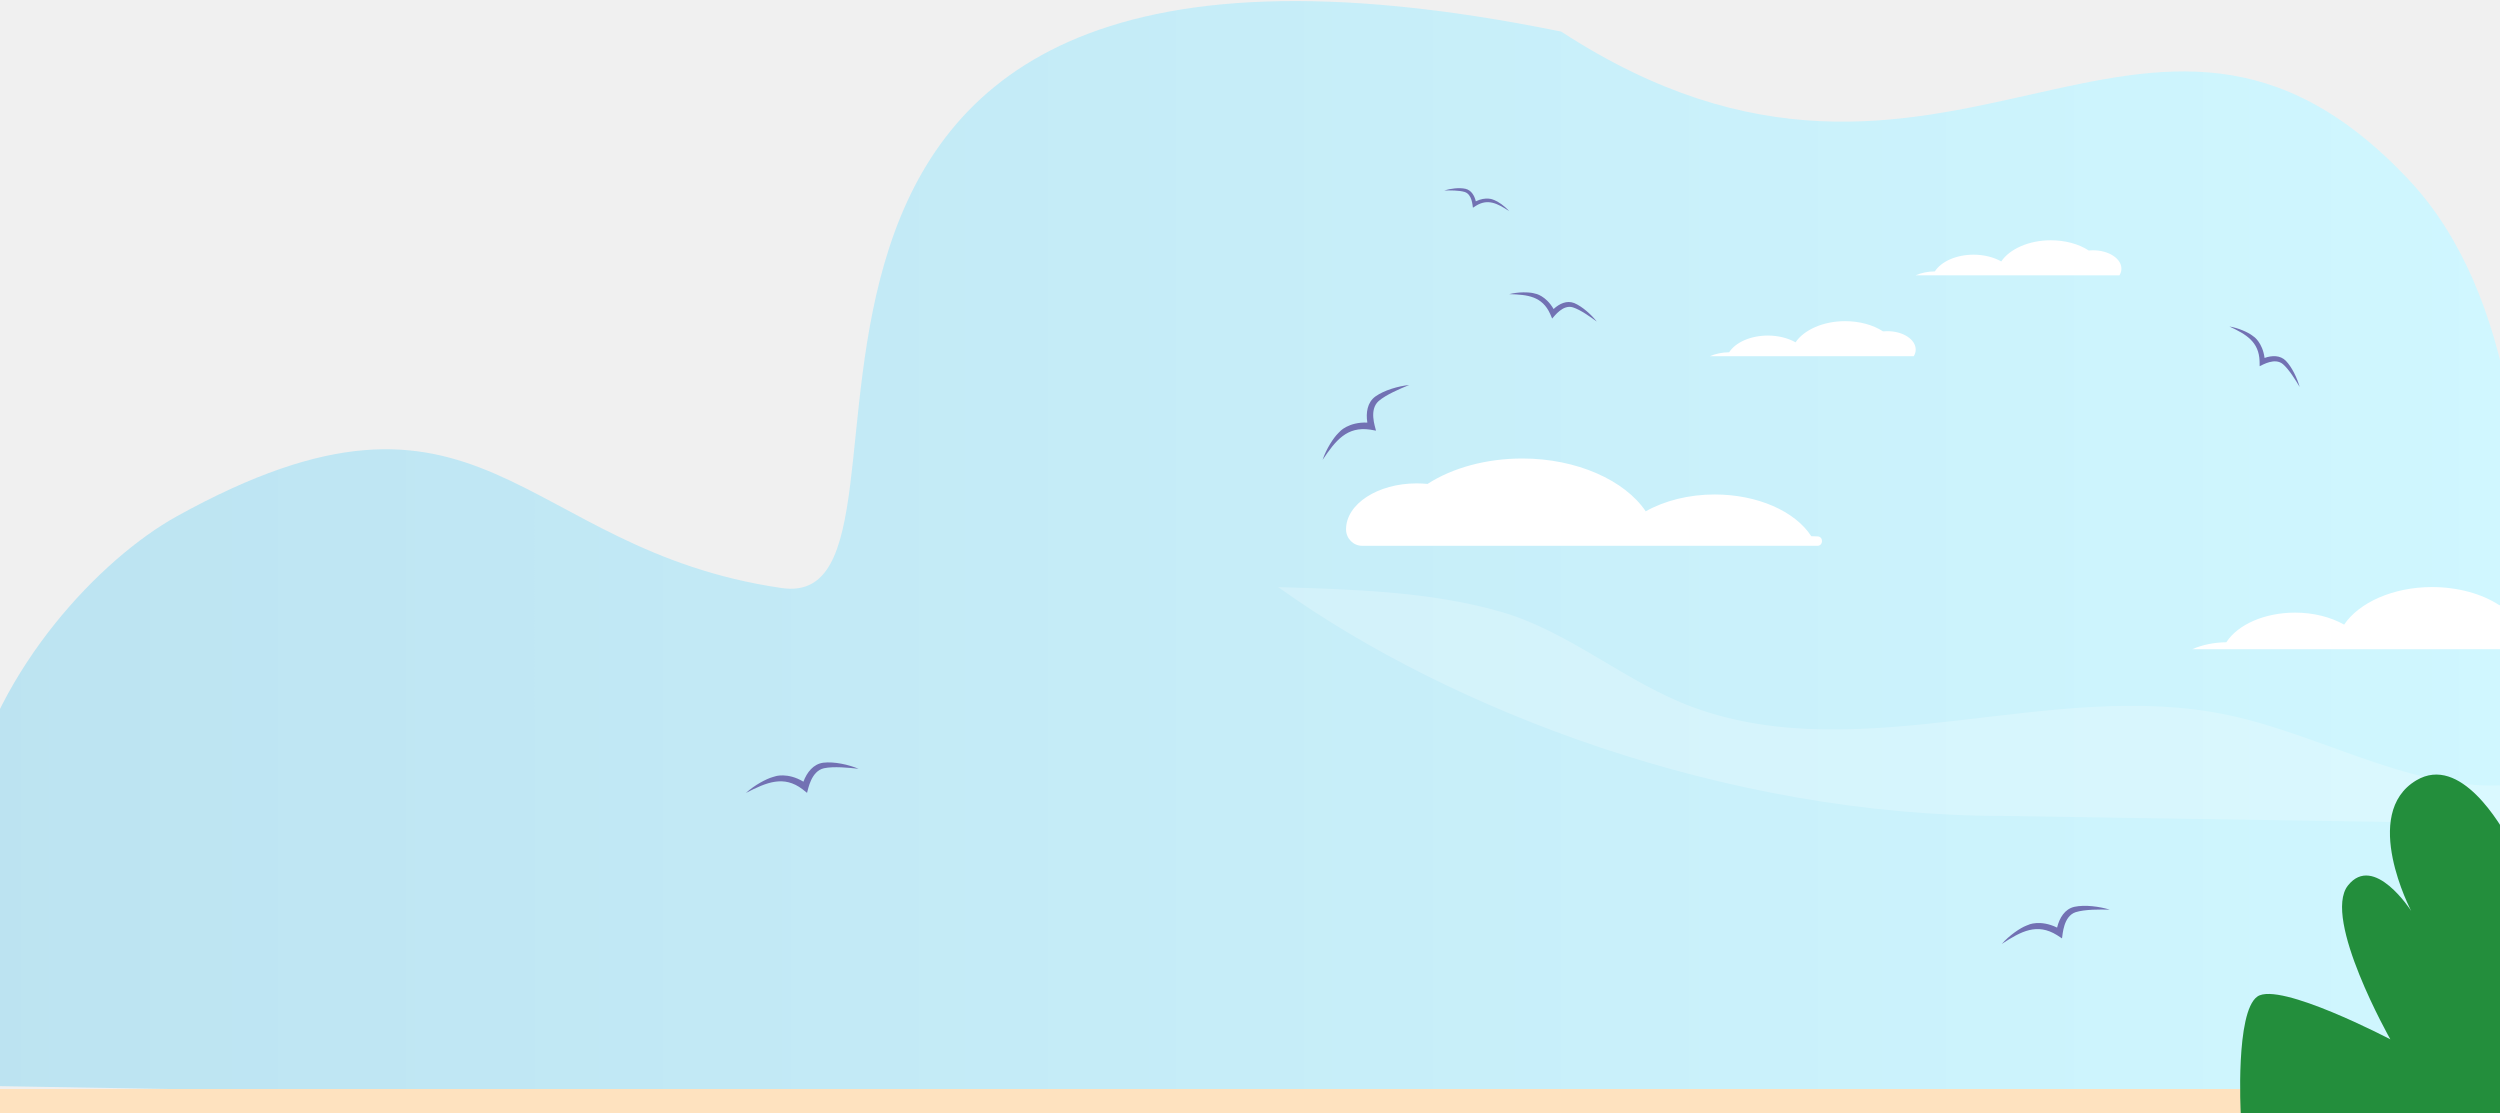
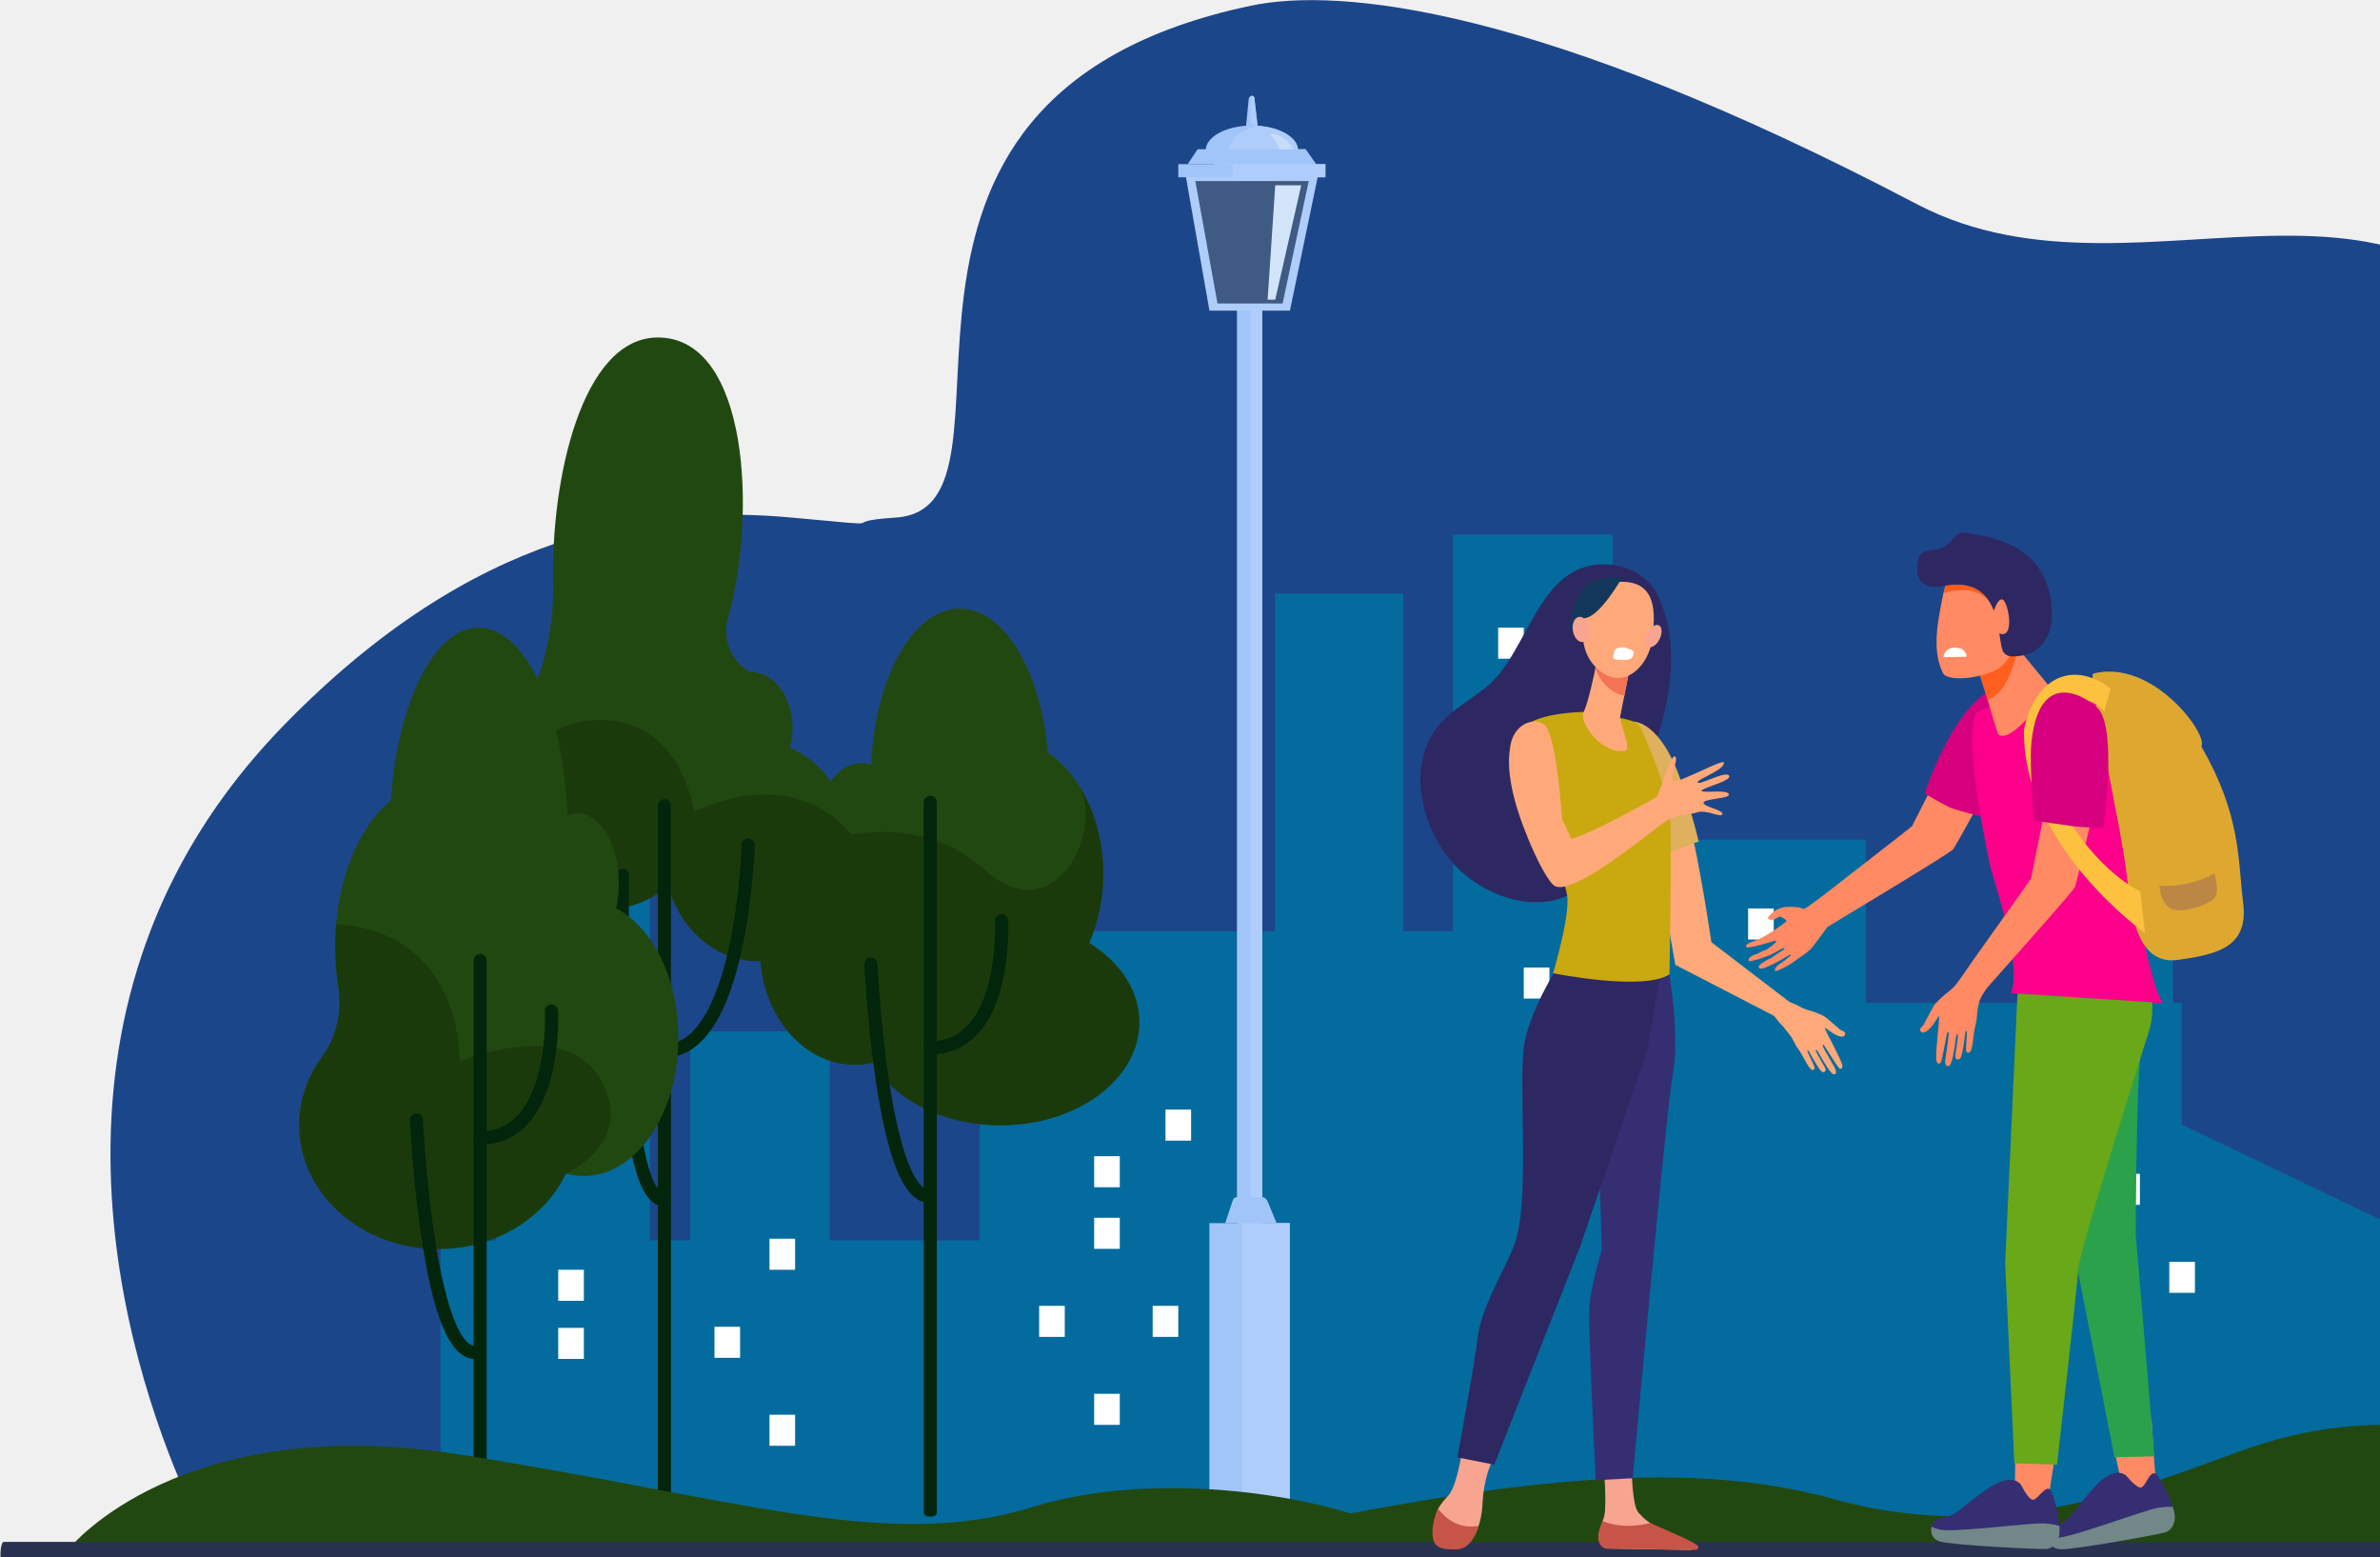
- <svg xmlns="http://www.w3.org/2000/svg" width="1440" height="641" viewBox="0 0 1440 641" fill="none">
-   <path d="M1057.53 568.13C1062.81 565.008 1068.95 566.536 1074.16 569.793C1078.37 558.883 1086.24 556.143 1085.77 556.388C1085.83 556.367 1087.38 555.696 1087.31 555.755C1091.07 554.158 1099.07 552.667 1106.28 553.188C1092 555.963 1081.24 559.121 1077.43 573.031C1077.42 573.069 1076.54 576.633 1076.54 576.633C1074.35 575.045 1066.49 567.622 1059.19 571.131C1053.72 573.863 1046.96 580.383 1042.6 584.691C1045.93 578.802 1051.68 571.72 1057.53 568.13Z" fill="#7271B3" />
-   <path d="M1266.33 65.006C1270.3 62.659 1274.92 63.808 1278.84 66.256C1282.01 58.054 1287.92 55.994 1287.57 56.178C1287.61 56.162 1288.78 55.658 1288.72 55.702C1291.55 54.502 1297.57 53.381 1302.99 53.772C1292.25 55.859 1284.16 58.233 1281.3 68.691C1281.29 68.719 1280.63 71.399 1280.63 71.399C1278.98 70.205 1273.07 64.624 1267.59 67.263C1263.47 69.316 1258.39 74.218 1255.11 77.457C1257.62 73.029 1261.94 67.705 1266.33 65.006Z" fill="#7271B3" />
-   <path d="M947.4 519.479C950.832 521.287 951.963 525.139 951.865 528.999C959.301 527.657 963.368 530.987 963.075 530.824C963.114 530.834 963.99 531.491 963.922 531.431C966.044 532.93 969.425 536.751 971.461 540.846C965.273 534.032 960.032 529.289 951.08 531.829C951.04 531.819 948.773 532.52 948.773 532.52C948.945 530.834 950.523 524.077 946.213 521.315C942.936 519.253 937.088 517.769 933.287 516.833C937.708 516.753 943.506 517.506 947.4 519.479Z" fill="#7271B3" />
-   <path d="M880.68 295.928L889.923 294.207C889.923 294.207 890.358 297.758 886.325 298.639C881.411 299.686 880.68 295.928 880.68 295.928Z" fill="white" />
-   <path d="M1205.98 243.958L1214.89 246.912C1214.89 246.912 1213.5 250.217 1209.55 249.041C1204.74 247.586 1205.98 243.958 1205.98 243.958Z" fill="white" />
-   <path d="M1387.86 103.987C1235.79 -58.486 1121.53 162.817 899.248 18.201C358.167 -92.259 557.669 354.243 450.322 338.72C297.282 316.483 279.138 199.263 101.886 297.36C57.649 321.884 -1.638 384.752 -18.022 458.276C-35.256 535.402 -13.956 625.373 -13.956 625.373L1394.66 649.508C1433.13 564.841 1508.68 233.032 1387.86 103.987Z" fill="url(#paint0_linear)" />
-   <path d="M-2.052 627.275H1415.88C1428.43 627.275 1438.58 634.048 1438.58 642.417V650.397H-24.753V642.417C-24.753 634.048 -14.599 627.275 -2.052 627.275Z" fill="#FEE2BF" />
-   <path opacity="0.22" d="M1453.37 451.631C1453.43 459.327 1453.48 466.968 1453.53 474.664C1353.95 473.091 1254.36 471.574 1154.78 470.001C992.395 470.001 835.412 408.597 738.006 339.441C737.406 338.991 736.752 338.598 736.152 338.149C778.342 339.497 823.256 340.564 864.192 352.306C904.092 363.654 936.416 393.261 975.498 407.474C1072.96 442.979 1182.03 390.508 1283.31 411.856C1340.7 423.934 1395.37 459.608 1453.37 451.238C1453.37 451.35 1453.37 451.518 1453.37 451.631Z" fill="white" />
-   <path d="M984.992 205.124C988.167 203.76 991.946 202.942 995.99 202.903C999.732 197.138 1008.42 193.282 1018.33 193.282C1024.26 193.282 1029.89 194.723 1034.24 197.177C1039.08 190.01 1050.15 184.985 1062.74 184.985C1071.01 184.985 1078.84 187.088 1084.62 190.867C1085.45 190.789 1086.28 190.75 1087.11 190.75C1096.11 190.75 1103.44 195.502 1103.44 201.345C1103.44 202.67 1103.06 203.955 1102.34 205.163H984.992V205.124Z" fill="white" />
-   <path d="M1262.85 373.879C1268.48 371.46 1275.19 370.009 1282.36 369.94C1289 359.711 1304.42 352.869 1321.99 352.869C1332.52 352.869 1342.51 355.426 1350.22 359.78C1358.8 347.064 1378.45 338.149 1400.78 338.149C1415.47 338.149 1429.35 341.881 1439.61 348.584C1441.08 348.446 1442.56 348.377 1444.03 348.377C1459.99 348.377 1473 356.809 1473 367.175C1473 369.525 1472.33 371.806 1471.05 373.948H1262.85V373.879Z" fill="white" />
-   <path d="M1103.48 158.536C1106.65 157.172 1110.43 156.354 1114.48 156.315C1118.22 150.55 1126.91 146.694 1136.81 146.694C1142.75 146.694 1148.38 148.135 1152.72 150.589C1157.56 143.422 1168.64 138.397 1181.22 138.397C1189.5 138.397 1197.32 140.5 1203.1 144.279C1203.94 144.201 1204.77 144.162 1205.6 144.162C1214.59 144.162 1221.93 148.914 1221.93 154.757C1221.93 156.082 1221.55 157.367 1220.83 158.575H1103.48V158.536Z" fill="white" />
-   <path d="M1047.03 308.969C1045.78 308.891 1044.54 308.852 1043.29 308.852C1033.99 294.439 1012.26 284.818 987.617 284.818C972.801 284.818 958.78 288.402 947.933 294.517C935.876 276.638 908.211 264.095 876.879 264.095C856.281 264.095 836.741 269.393 822.266 278.741C820.187 278.547 818.109 278.43 815.992 278.43C793.542 278.43 775.325 290.31 775.325 304.879C775.325 304.918 775.325 304.957 775.325 304.996C775.363 310.215 779.558 314.383 784.585 314.383H1046.88C1050.24 314.344 1050.39 309.164 1047.03 308.969Z" fill="white" />
-   <path d="M1300.25 574.009C1312.93 565.142 1376.85 598.665 1376.85 598.665C1376.85 598.665 1337.46 529.052 1352.4 510.073C1367.34 491.173 1388.85 524.696 1388.85 524.696C1388.85 524.696 1359.42 468.772 1391.79 449.482C1417.23 434.315 1440.55 475.305 1445.53 484.406V641.289H1290.67C1290.67 641.211 1287.5 582.876 1300.25 574.009Z" fill="#238E3C" />
-   <path d="M1194.79 522.334C1189.31 523.619 1186.24 528.683 1184.88 534.292C1175.09 529.501 1168.14 532.734 1168.59 532.617C1168.56 532.617 1167.08 533.202 1167.16 533.163C1163.64 534.526 1157.44 538.694 1153.02 543.719C1164.21 536.357 1173.36 531.527 1184.81 538.616C1184.85 538.655 1187.72 540.525 1187.72 540.525C1188.13 538.032 1188.55 527.748 1195.58 525.411C1200.95 523.736 1209.6 523.814 1215.23 523.97C1209.3 522.139 1200.95 521.009 1194.79 522.334Z" fill="#7271B3" />
-   <path d="M844.131 108.754C847.419 109.533 849.271 112.571 850.064 115.96C855.96 113.077 860.155 115.025 859.891 114.947C859.929 114.947 860.798 115.298 860.76 115.259C862.877 116.077 866.618 118.57 869.264 121.608C862.536 117.168 857.018 114.285 850.14 118.531C850.102 118.531 848.401 119.661 848.401 119.661C848.137 118.141 847.91 111.987 843.677 110.584C840.389 109.572 835.211 109.65 831.81 109.728C835.4 108.637 840.427 107.936 844.131 108.754Z" fill="#7271B3" />
-   <path d="M1316.64 207.812C1313.39 204.539 1308.67 204.656 1304.39 206.175C1303.22 197.216 1298.01 193.749 1298.31 194.022C1298.27 194.022 1297.25 193.204 1297.33 193.282C1294.87 191.412 1289.39 188.919 1284.14 188.062C1293.93 192.62 1301.14 196.905 1301.52 208.045C1301.52 208.084 1301.56 210.928 1301.56 210.928C1303.41 210.11 1310.33 205.864 1314.98 209.759C1318.45 212.759 1322.23 218.874 1324.61 222.886C1323.18 217.861 1320.23 211.512 1316.64 207.812Z" fill="#7271B3" />
-   <path d="M792.157 228.414C787.583 231.803 786.676 237.685 787.583 243.411C776.736 242.944 771.559 248.709 771.937 248.397C771.899 248.436 770.765 249.527 770.84 249.488C768.119 252.137 763.962 258.486 761.808 264.913C769.329 253.617 775.905 245.515 789.171 247.462C789.209 247.462 792.572 248.047 792.572 248.047C792.005 245.554 788.49 235.971 794.122 230.985C798.43 227.285 806.443 223.896 811.696 221.753C805.46 222.415 797.334 224.714 792.157 228.414Z" fill="#7271B3" />
-   <path d="M474.173 439.32C468.502 440.101 464.806 444.811 462.774 450.251C453.521 444.665 446.149 447.235 446.633 447.143C446.581 447.159 445.051 447.572 445.136 447.574C441.45 448.591 434.682 452.159 429.627 456.75C441.777 450.462 451.525 446.517 462.163 454.55C462.196 454.568 464.849 456.685 464.849 456.685C465.584 454.234 467.238 444.178 474.622 442.506C480.216 441.327 488.894 442.187 494.544 442.821C488.765 440.424 480.526 438.556 474.173 439.32Z" fill="#7271B3" />
-   <path d="M906.777 174.573C902.544 172.898 898.235 174.845 894.871 178.001C890.374 170.21 884.289 169.119 884.667 169.236C884.629 169.236 883.382 168.924 883.457 168.924C880.509 168.184 874.5 168.106 869.322 169.431C880.094 169.704 888.333 170.716 892.906 180.844C892.906 180.883 894.04 183.493 894.04 183.493C895.438 182.013 900.2 175.313 905.945 177.027C910.292 178.39 916.074 182.519 919.778 185.246C916.603 181.234 911.463 176.559 906.777 174.573Z" fill="#7271B3" />
-   <defs>
-     <linearGradient id="paint0_linear" x1="-24.769" y1="310.237" x2="1453.53" y2="310.237" gradientUnits="userSpaceOnUse">
-       <stop stop-color="#BCE3F1" />
-       <stop offset="1" stop-color="#D0F7FF" />
-     </linearGradient>
-   </defs>
+ <svg xmlns="http://www.w3.org/2000/svg" width="962" height="629" viewBox="0 0 962 629" fill="none">
+   <path d="M1077.4 530.692C1088.85 579.747 1050.99 626.538 1000.61 626.452L821.315 626.196L804.65 626.153L263.292 624.401L84.719 623.803C84.719 623.803 17.204 505.011 57.457 385.407C61.431 373.614 66.43 361.777 72.669 350.112C83.095 330.541 96.94 311.312 114.759 293.023C191.375 214.484 262.052 203.8 319.996 209.142C366.273 213.415 335.371 210.894 362.035 209.142C422.158 205.211 327.881 39.629 505.727 2.282C541.194 -5.153 621.909 2.283 774.74 82.463C868.555 131.682 985.291 36.695 1040.06 174.402C1044.05 184.444 1055.87 232.936 1040.06 264.553C1025.68 293.304 1013.01 301.868 996.47 329.814C943.697 418.994 986.855 459.716 1049.24 495.097C1051.81 496.55 1054.37 498.046 1056.89 499.584C1068.09 506.25 1074.33 517.531 1077.4 530.692Z" fill="#1C468A" />
+   <path d="M1003.87 625.298C1045.83 625.298 1079.41 590.857 1079.41 548.895L881.954 454.459V405.233H878.28V302.893H821.49V405.233H754.232V339.299H651.805V216.021H587.282V376.347H567.155V239.822H515.365V376.347H396.018V501.207H335.425V416.771H278.978V501.207H262.654V325.412H200.438V501.207H178.09V625.939L1003.87 625.298Z" fill="#046B9E" />
+   <path d="M332.345 340.241C331.661 337.677 331.276 334.857 331.276 331.951C331.276 318.918 338.84 308.321 348.155 308.321C349.523 308.321 350.847 308.534 352.129 308.962C353.625 273.666 369.093 245.934 387.938 245.934C405.885 245.934 420.755 271.102 423.447 303.962C436.779 313.021 445.966 331.609 445.966 353.017C445.966 363.23 443.872 372.802 440.24 381.006C452.632 388.655 460.538 400.15 460.538 413.012C460.538 436.001 435.412 454.632 404.432 454.632C381.229 454.632 361.316 444.205 352.77 429.292C350.377 429.848 347.942 430.147 345.42 430.147C324.311 430.147 307.219 409.38 307.219 383.784C307.176 363.786 317.645 346.736 332.345 340.241Z" fill="#224811" />
+   <path d="M332.34 340.241C332.34 340.241 369.516 325.755 397.804 351.265C426.135 376.776 445.834 336.566 436.39 317.893C442.33 327.422 445.919 339.685 445.919 353.103C445.919 363.316 443.826 372.887 440.193 381.092C452.585 388.741 460.491 400.235 460.491 413.097C460.491 436.086 435.365 454.717 404.385 454.717C381.182 454.717 361.269 444.291 352.723 429.378C350.33 429.933 347.894 430.232 345.373 430.232C324.264 430.232 307.172 409.465 307.172 383.869C307.172 363.786 317.641 346.736 332.34 340.241Z" fill="#1B3A0B" />
+   <path d="M376.013 612.822C377.465 612.822 378.662 612.437 378.662 610.984V324.217C378.662 322.764 377.465 321.567 376.013 321.567C374.56 321.567 373.363 322.764 373.363 324.217V610.984C373.363 612.394 374.56 612.822 376.013 612.822Z" fill="#02250C" />
+   <path d="M376.012 426.045C383.533 426.045 389.857 423.353 394.899 418.097C408.915 403.354 407.591 373.186 407.505 371.905C407.42 370.452 406.18 369.298 404.728 369.383C403.275 369.469 402.164 370.708 402.206 372.161C402.206 372.46 403.488 401.346 391.011 414.465C386.994 418.695 382.037 420.746 375.97 420.746C374.517 420.746 373.32 421.942 373.32 423.395C373.32 424.848 374.56 426.045 376.012 426.045Z" fill="#02250C" />
+   <path d="M375.628 486.083C375.799 486.083 375.97 486.083 376.141 486.083C377.593 485.997 378.704 484.758 378.619 483.262C378.533 481.81 377.294 480.699 375.799 480.784C374.773 480.827 373.79 480.399 372.722 479.459C369.432 476.511 363.236 466.213 358.407 430.062C355.63 409.167 354.647 389.682 354.647 389.468C354.561 388.015 353.322 386.861 351.869 386.947C350.416 387.032 349.263 388.272 349.348 389.724C349.348 389.938 350.331 409.637 353.151 430.746C354.818 443.181 356.783 453.735 359.005 462.025C361.911 472.922 365.244 479.887 369.175 483.391C371.226 485.185 373.363 486.083 375.628 486.083Z" fill="#02250C" />
+   <path d="M212.4 285.545C220.305 270.076 223.98 252.77 223.596 235.379C222.656 193.759 235.176 136.371 265.899 136.371C302.904 136.371 305.81 208.886 294.273 249.694C291.965 257.813 295.17 266.53 302.306 270.974C302.862 271.315 303.246 271.529 303.46 271.529C312.775 271.529 320.339 281.656 320.339 294.177C320.339 296.997 319.954 299.646 319.27 302.125C333.97 308.321 344.439 324.686 344.439 343.915C344.439 368.486 327.346 388.356 306.237 388.356C289.316 388.356 274.958 375.536 269.959 357.803C263.335 363.657 255.345 367.076 246.713 367.076C224.066 367.076 205.691 343.488 205.691 314.388C205.691 303.748 208.17 293.835 212.4 285.545Z" fill="#224811" />
+   <path d="M236.541 291.357C274.828 286.187 280.554 327.892 280.554 327.892C325.934 307.253 346.06 339.643 346.06 339.643L347.171 349.343C346.146 372.845 326.661 388.356 306.235 388.356C289.314 388.356 274.956 375.537 269.957 357.804C263.333 363.658 255.343 367.076 246.711 367.076C233.08 367.076 221.03 358.573 213.594 345.454C213.338 344.642 198.553 296.485 236.541 291.357Z" fill="#1B3A0B" />
+   <path d="M268.334 612.82C269.787 612.82 271.197 613.76 271.197 612.307V325.54C271.197 324.087 270.001 322.891 268.548 322.891C267.095 322.891 265.898 324.087 265.898 325.54V612.307C265.898 613.718 266.881 612.82 268.334 612.82Z" fill="#02250C" />
+   <path d="M268.548 427.37C276.709 427.37 283.717 422.541 289.4 413.055C293.674 405.919 297.177 396.005 299.87 383.656C304.399 362.846 305.083 341.737 305.083 341.523C305.125 340.07 303.972 338.831 302.519 338.788C301.066 338.746 299.827 339.899 299.784 341.352C299.784 341.566 299.143 362.205 294.699 382.545C290.768 400.577 283.034 422.028 268.548 422.028C267.095 422.028 265.898 423.225 265.898 424.677C265.898 426.173 267.095 427.37 268.548 427.37Z" fill="#02250C" />
+   <path d="M268.291 487.405C268.42 487.405 268.591 487.405 268.719 487.405C270.172 487.32 271.283 486.081 271.197 484.585C271.112 483.132 269.83 482.021 268.377 482.107C268.035 482.107 267.48 482.064 266.71 481.295C263.42 478.133 257.523 465.014 255.13 412.797C253.763 382.715 254.276 354.042 254.276 353.743C254.318 352.29 253.122 351.094 251.669 351.051C250.216 351.008 249.02 352.205 248.977 353.657C248.977 353.957 248.464 382.8 249.832 413.054C250.644 430.872 251.925 445.7 253.677 457.152C255.985 472.15 259.019 481.295 263.035 485.098C264.958 486.978 266.924 487.405 268.291 487.405Z" fill="#02250C" />
+   <path d="M249.068 367.034C249.752 363.915 250.136 360.582 250.136 357.035C250.136 341.353 242.573 328.619 233.257 328.619C231.89 328.619 230.565 328.918 229.283 329.431C227.788 286.999 212.319 253.626 193.475 253.626C175.528 253.626 160.658 283.879 157.965 323.448C144.633 334.345 135.446 356.693 135.446 382.46C135.446 394.766 137.54 406.261 141.172 416.089C128.78 425.276 120.875 439.121 120.875 454.59C120.875 482.237 146.001 504.628 176.981 504.628C200.184 504.628 220.096 492.065 228.642 474.16C231.035 474.844 233.471 475.186 235.992 475.186C257.101 475.186 274.194 450.231 274.194 419.422C274.279 395.365 263.767 374.811 249.068 367.034Z" fill="#224811" />
+   <path d="M129.896 427.499C135.921 419.209 138.356 408.911 136.775 398.783C135.963 393.57 135.536 388.101 135.536 382.46C135.536 379.383 135.664 376.307 135.921 373.358C187.753 376.905 185.702 428.909 185.702 428.909C185.702 428.909 228.604 410.833 242.876 436.301C257.191 461.726 228.732 474.246 228.732 474.246C220.186 492.15 200.274 504.713 177.071 504.713C146.091 504.713 120.965 482.322 120.965 454.675C120.965 444.634 124.255 435.318 129.896 427.499Z" fill="#1B3A0B" />
+   <path d="M194.071 612.397C195.524 612.397 196.721 612.397 196.721 610.944V388.144C196.721 386.692 195.524 385.495 194.071 385.495C192.618 385.495 191.422 386.692 191.422 388.144V610.944C191.422 612.397 192.618 612.397 194.071 612.397Z" fill="#02250C" />
+   <path d="M194.075 462.496C201.596 462.496 207.92 459.804 212.962 454.548C226.978 439.806 225.653 409.638 225.568 408.356C225.482 406.903 224.243 405.749 222.79 405.835C221.337 405.92 220.226 407.159 220.269 408.612C220.269 408.911 221.551 437.797 209.073 450.873C205.057 455.103 200.1 457.154 194.032 457.154C192.579 457.154 191.383 458.351 191.383 459.804C191.426 461.342 192.622 462.496 194.075 462.496Z" fill="#02250C" />
+   <path d="M191.936 549.111C192.107 549.111 192.278 549.111 192.449 549.111C193.902 549.026 195.013 547.786 194.928 546.291C194.842 544.838 193.56 543.727 192.107 543.812C191.082 543.855 190.099 543.428 189.031 542.488C185.74 539.539 179.544 529.241 174.716 493.091C171.938 472.195 170.955 452.71 170.955 452.496C170.87 451.043 169.631 449.89 168.178 449.975C166.725 450.061 165.571 451.3 165.657 452.753C165.657 452.966 166.64 472.665 169.46 493.774C171.126 506.209 173.092 516.764 175.314 525.053C178.22 535.95 181.553 542.915 185.484 546.419C187.535 548.214 189.672 549.111 191.936 549.111Z" fill="#02250C" />
+   <path d="M503.355 54.029H508.654L508.611 53.602L507.03 39.543C506.988 39.073 506.603 38.731 506.133 38.731C506.09 38.731 506.005 38.731 505.962 38.731C505.663 38.774 505.407 38.902 505.193 39.073C504.937 39.287 504.766 39.629 504.723 39.971L503.355 54.029Z" fill="#A2C5F9" />
+   <path d="M508.145 50.824H508.315L506.991 39.543C506.948 39.073 506.563 38.731 506.093 38.731C506.051 38.731 505.965 38.731 505.922 38.731C505.88 38.774 505.837 38.817 505.794 38.86C505.581 39.116 505.41 39.458 505.41 39.8L505.324 47.919C505.324 49.5 506.563 50.782 508.145 50.824Z" fill="#AFCDFB" />
+   <path d="M510.193 116.63H499.98V565.946H510.193V116.63Z" fill="#A2C5F9" />
+   <path d="M510.193 116.63H505.492V565.946H510.193V116.63Z" fill="#AFCDFB" />
+   <path d="M521.346 494.244H488.828V613.122H521.346V494.244Z" fill="#A2C5F9" />
+   <path d="M521.302 494.244H501.945V613.122H521.302V494.244Z" fill="#AFCDFB" />
+   <path d="M487.332 60.781C487.332 66.336 495.707 70.823 506.005 70.823C506.775 70.823 507.587 70.78 508.313 70.737C517.543 70.139 524.679 65.909 524.679 60.781C524.679 55.653 517.543 51.423 508.313 50.825C507.544 50.782 506.775 50.739 506.005 50.739C495.665 50.739 487.332 55.269 487.332 60.781Z" fill="#A2C5F9" />
+   <path d="M488.868 125.518H521.386L532.838 70.481H479.168L488.868 125.518Z" fill="#AFCDFB" />
+   <path d="M535.747 66.336H476.266V71.635H535.747V66.336Z" fill="#A2C5F9" />
+   <path d="M516.006 494.244H495.238L498.272 485.057C498.529 484.245 499.298 483.689 500.152 483.689H509.895C510.963 483.689 511.903 484.33 512.288 485.313L516.006 494.244Z" fill="#A2C5F9" />
+   <path d="M496.86 60.31H496.988C497.33 56.037 501.86 52.405 508.312 50.824C517.243 51.422 524.208 55.396 524.635 60.31H527.669L531.9 66.336H535.703V71.634H498.313V66.336H492.801L496.86 60.31Z" fill="#AFCDFB" />
+   <path d="M528.995 73.173H483.145L492.118 122.613H518.44L528.995 73.173Z" fill="#3F5A83" />
+   <path d="M523.442 61.379C523.442 61.379 519.938 53.773 513.059 53.987C513.059 53.987 517.46 57.875 517.033 61.379C516.648 64.883 523.442 61.379 523.442 61.379Z" fill="#C7DCF9" />
+   <path d="M480.066 66.336H531.942L527.711 60.31H484.083L480.066 66.336Z" fill="#A2C5F9" />
+   <path d="M525.963 74.882H515.452L512.375 121.074H515.452L525.963 74.882Z" fill="#D2E4F9" />
+   <path d="M910.07 584.788C876.099 596.325 813.541 625.98 741.668 605.854C669.794 585.728 584.717 603.247 477.847 625.04C477.334 625.126 476.821 625.254 476.266 625.339L1069.5 624.485C1023.86 572.994 962.33 567.054 910.07 584.788Z" fill="#224811" />
+   <path d="M417.253 608.974C358.883 627.178 297.521 605.214 185.267 587.651C73.013 570.089 28.23 625.383 28.23 625.383L574.119 625.34C557.197 608.461 475.666 590.814 417.253 608.974Z" fill="#224811" />
+   <path d="M1105.22 636.166H1.527C0.8 636.166 0.195 633.928 0.195 631.241V627.958C0.195 625.272 0.8 623.033 1.527 623.033H1105.26C1105.99 623.033 1106.6 625.272 1106.6 627.958V631.241C1106.55 634.077 1105.95 636.166 1105.22 636.166Z" fill="#283250" />
+   <rect x="420.023" y="527.665" width="10.357" height="12.544" fill="white" />
+   <rect x="442.258" y="492.082" width="10.357" height="12.544" fill="white" />
+   <rect x="442.258" y="563.206" width="10.357" height="12.544" fill="white" />
+   <rect x="225.637" y="513.083" width="10.357" height="12.544" fill="white" />
+   <rect x="225.637" y="536.565" width="10.357" height="12.544" fill="white" />
+   <rect x="844.242" y="339.635" width="10.357" height="12.544" fill="white" />
+   <rect x="844.242" y="363.118" width="10.357" height="12.544" fill="white" />
+   <rect x="288.793" y="536.121" width="10.357" height="12.544" fill="white" />
+   <rect x="311.027" y="500.537" width="10.357" height="12.544" fill="white" />
+   <rect x="311.027" y="571.662" width="10.357" height="12.544" fill="white" />
+   <rect x="854.598" y="474.312" width="10.357" height="12.544" fill="white" />
+   <rect x="876.836" y="509.854" width="10.357" height="12.544" fill="white" />
+   <rect x="442.258" y="467.194" width="10.357" height="12.544" fill="white" />
+   <rect x="471.09" y="448.359" width="10.357" height="12.544" fill="white" />
+   <rect x="465.91" y="527.665" width="10.357" height="12.544" fill="white" />
+   <rect x="615.91" y="390.95" width="10.357" height="12.544" fill="white" />
+   <rect x="605.555" y="346.455" width="10.357" height="12.544" fill="white" />
+   <rect x="605.555" y="253.625" width="10.357" height="12.544" fill="white" />
+   <rect x="605.555" y="321.567" width="10.357" height="12.544" fill="white" />
+   <rect x="706.59" y="367.085" width="10.357" height="12.544" fill="white" />
+   <rect x="661.801" y="390.95" width="10.357" height="12.544" fill="white" />
+   <path fill-rule="evenodd" clip-rule="evenodd" d="M691.735 380.709L722.593 404.309L723.573 404.97C725.122 405.579 726.638 406.247 727.691 406.876C729.3 407.695 730.776 408.189 732.133 408.526C733.82 409.003 737.015 410.363 737.695 410.866C738.488 411.472 740.032 412.799 740.95 413.618C741.312 413.941 741.707 414.271 742.082 414.583C742.658 415.062 743.185 415.5 743.469 415.816C743.76 416.127 744.536 416.511 745.14 416.741C746.021 417.116 746.019 418.402 745.144 418.752C744.321 419.098 743.113 418.638 742.395 418.305C741.207 417.83 739.838 416.827 738.864 416.113C738.126 415.572 737.614 415.198 737.58 415.345C737.517 415.62 739.37 419.199 740.267 420.931C740.486 421.354 740.648 421.668 740.711 421.794C740.752 421.877 740.843 422.056 740.971 422.307C741.838 424.009 744.407 429.055 744.647 430.301C744.928 431.787 744.11 432.188 743.43 431.685C742.866 431.284 737.547 422.778 737.547 422.778C737.547 422.778 736.875 421.715 736.714 422.343C736.615 422.773 738.473 425.992 739.994 428.627C740.887 430.175 741.664 431.521 741.859 431.981C742.39 433.278 742.159 434.358 740.96 434.009C739.489 433.57 734.857 425.008 734.857 425.008C734.857 425.008 734.238 423.941 733.953 424.356C733.76 424.594 735.038 426.796 736.195 428.79C737.07 430.299 737.877 431.688 737.927 432.021C738.043 432.794 737.419 433.627 736.414 433.038C735.189 432.356 731.109 424.699 731.109 424.699C731.109 424.699 730.645 424.234 730.514 424.58C730.46 424.751 731.019 425.902 731.667 427.235C732.535 429.023 733.563 431.138 733.483 431.657C733.383 432.391 732.74 432.332 732.74 432.332C731.784 432.479 730.498 430.122 729.204 427.75C728.436 426.343 727.666 424.93 726.959 424.031C726.151 423.003 725.508 421.748 724.838 420.443C724.63 420.038 724.419 419.627 724.201 419.217L720.768 414.8C719.796 413.94 718.403 412.197 717.047 410.468L677.184 389.873L669.344 346.189C671.974 345.491 674.476 344.088 676.979 342.685C679.431 341.311 681.884 339.936 684.459 339.222C688.599 358.742 691.735 380.709 691.735 380.709Z" fill="#FFA97A" />
+   <path d="M675.424 269.113C675.801 259.259 674.358 249.53 670.031 240.367C666.267 232.458 656.922 228.002 648.392 228.002C621.36 227.939 617.91 263.903 600.662 277.712C595.393 281.917 589.498 285.369 584.543 289.951C566.166 306.835 574.445 338.029 591.316 352.778C603.045 363.009 621.422 368.846 635.848 360.812C643.374 356.607 649.082 349.703 653.159 342.046C658.929 331.25 662.692 318.76 666.769 307.211C671.222 294.972 674.923 282.231 675.424 269.113Z" fill="#2D2861" />
+   <path d="M679.881 316.815C671.414 291.144 660.312 291.583 660.312 291.583L669.344 346.189C674.55 344.745 681.324 341.607 686.592 340.1C684.773 332.004 681.951 323.154 679.881 316.815Z" fill="#DFB05D" />
+   <path d="M590.945 586.389C590.945 586.389 589.063 599.632 585.739 603.9C584.61 605.344 582.603 607.164 581.286 609.737C579.216 613.754 580.345 619.78 581.913 623.106C582.666 624.801 581.85 624.801 583.607 625.366C588.875 626.998 594.457 624.236 596.652 619.215C597.907 616.39 598.973 612.624 599.224 607.917C599.788 595.866 603.489 589.778 603.489 589.778L590.945 586.389Z" fill="#F7A491" />
+   <path d="M648.266 592.414C648.266 592.414 649.457 607.352 648.517 612.248C648.015 614.821 645.13 620.219 646.447 622.667C647.764 625.115 649.269 625.743 649.269 625.743L683.138 626.308C684.957 626.308 683.765 625.178 682.26 624.048C679.814 622.228 677.87 621.035 670.092 617.269C669.591 617.018 667.709 615.826 667.082 615.449C665.388 614.445 663.695 612.813 662.252 611.181C659.806 608.482 659.618 595.301 659.618 595.301L648.266 592.414Z" fill="#F7A491" />
+   <path d="M674.732 393.764C674.732 393.764 678.997 418.054 676.175 433.933C673.353 449.813 659.93 597.31 659.93 597.31L645.003 598.126C645.003 598.126 641.867 536.491 642.431 527.955C642.996 519.356 647.449 505.046 647.449 505.046L645.944 455.336L664.76 389.998L674.732 393.764Z" fill="#352E73" />
+   <path d="M630.826 388.679C630.826 388.679 619.098 406.442 616.275 421.129C613.453 435.816 618.345 480.944 612.951 500.212C610.066 510.631 598.965 526.699 597.334 540.194C595.64 553.688 589.055 588.899 589.055 588.899L603.982 591.849L638.667 503.79L665.887 424.204L672.849 383.219L630.826 388.679Z" fill="#2D2861" />
+   <path d="M640.369 287.691C640.369 287.691 625.149 287.691 617.443 292.524C611.296 299.24 632.341 353.406 633.47 361.942C634.598 370.478 627.762 393.262 627.762 393.262C627.762 393.262 664.328 400.668 674.802 393.701C674.802 393.701 675.931 332.066 674.802 325.978C673.673 319.827 664.328 294.972 662.133 292.524C659.812 290.139 640.369 287.691 640.369 287.691Z" fill="#CAA810" />
+   <path d="M645.51 266.791C645.51 266.791 645.447 267.23 645.259 268.046C644.569 271.812 641.872 284.239 640.116 287.691C637.921 291.834 647.58 305.014 656.863 303.382C659.622 302.88 654.542 291.269 654.793 290.014C655.232 287.628 655.922 284.427 656.549 281.101C656.925 279.218 657.302 277.335 657.615 275.578C658.619 270.557 659.434 266.414 659.434 266.414L645.51 266.791Z" fill="#FFA97A" />
+   <path d="M645.318 268.046C645.443 267.293 645.569 266.791 645.569 266.791L659.492 266.414C659.492 266.414 658.677 270.556 657.674 275.577C657.297 277.335 656.984 279.218 656.607 281.101C654.475 280.787 652.217 279.72 649.959 277.774C647.513 275.64 645.882 273.004 644.941 270.243C645.067 269.427 645.192 268.674 645.318 268.046Z" fill="#F47458" />
+   <path d="M654.92 235.095C654.92 235.095 648.334 234.342 644.257 239.677C640.118 245.012 635.727 261.519 645.951 270.494C656.174 279.47 666.272 269.302 667.778 258.569C669.22 247.774 669.785 234.719 654.92 235.095Z" fill="#FFA97A" />
+   <path d="M670.72 258.379C669.529 260.764 667.459 262.082 666.142 261.329C664.824 260.576 664.762 258.065 666.016 255.68C667.208 253.295 669.278 251.977 670.595 252.73C671.912 253.421 671.975 255.994 670.72 258.379Z" fill="#F7A491" />
+   <path d="M655.672 233.338C655.672 233.338 646.891 249.029 640.619 249.782C634.347 250.536 633.531 258.82 633.531 258.82C633.531 258.82 635.789 239.614 641.998 235.911C648.145 232.208 655.672 233.338 655.672 233.338Z" fill="#13375B" />
+   <path d="M597.657 616.58C589.503 618.086 584.109 613.316 581.287 609.738C579.217 613.755 578.213 619.844 579.719 623.17C581.036 626.12 584.987 625.995 588.06 626.12C591.322 626.246 593.831 624.425 595.461 621.601C596.277 620.22 597.029 618.588 597.657 616.58Z" fill="#C65447" />
+   <path d="M667.019 615.388C658.05 617.71 651.465 616.141 647.764 614.635C646.823 617.334 645.569 620.723 646.196 622.731C647.012 625.117 648.203 625.681 649.207 625.681C657.36 625.87 679.187 626.184 685.396 626.246C686.275 626.246 686.776 625.242 686.212 624.552C684.644 622.794 667.709 615.827 667.019 615.388Z" fill="#C65447" />
+   <path d="M642.249 253.672C642.751 256.434 641.747 259.007 639.929 259.384C638.172 259.76 636.291 257.815 635.789 254.99C635.287 252.229 636.291 249.655 638.11 249.279C639.866 248.902 641.747 250.911 642.249 253.672Z" fill="#F7A491" />
+   <path d="M652.473 263.337C653.481 259.786 660.59 262.477 660.376 263.714C660.161 264.951 660.062 266.726 656.55 266.664C652.348 266.538 651.465 266.888 652.473 263.337Z" fill="white" />
+   <path fill-rule="evenodd" clip-rule="evenodd" d="M631.403 330.981C631.843 332.002 632.376 333.104 632.913 334.214C633.71 335.863 634.515 337.529 635.036 338.97C642.603 337.064 662.078 326.267 667.827 323.08C668.701 322.595 669.258 322.287 669.407 322.212C669.89 321.983 670.961 319.02 672.176 315.658C673.959 310.726 676.052 304.933 677.059 305.642C677.87 306.213 677.285 308.312 676.69 310.447C676.043 312.767 675.384 315.131 676.495 315.622C677.539 316.065 682.677 313.725 687.525 311.517C692.279 309.352 696.754 307.314 696.816 308.153C696.926 309.994 693.151 311.943 690.074 313.531C687.907 314.65 686.087 315.59 686.216 316.187C686.351 316.78 688.467 315.959 690.94 314.999C694.223 313.726 698.135 312.208 698.886 313.425C699.676 314.705 695.614 316.188 692.182 317.441C689.893 318.277 687.885 319.011 687.784 319.513C687.683 319.993 689.552 319.944 691.776 319.887C695.081 319.801 699.173 319.695 698.76 321.271C698.582 321.955 696.177 322.343 693.743 322.736C691.042 323.172 688.306 323.613 688.537 324.472C688.744 325.241 690.583 325.927 692.41 326.608C694.457 327.371 696.487 328.129 696.189 328.991C695.929 329.741 694.556 329.364 692.764 328.871C690.658 328.292 687.974 327.554 685.84 328.3C684.5 328.734 683.234 328.875 681.925 329.022C679.252 329.321 676.397 329.64 672.355 332.506C671.369 333.201 669.726 334.464 667.634 336.071C657.083 344.178 635.129 361.047 628.639 358.114C626.067 356.984 620.861 346.942 617.224 337.778C617.232 337.773 617.239 337.768 617.247 337.763C613.892 329.755 608.298 314.007 610.383 302.152C611.293 293.759 618.414 289.581 623.829 292.521C628.677 295.099 630.975 324.789 631.403 330.981Z" fill="#FFA97A" />
+   <path d="M871.528 600.138L858.151 602.112C858.151 602.112 855.394 589.828 851.94 573.51C857.789 573.28 863.696 573.484 869.657 573.625C870.545 588.997 871.528 600.138 871.528 600.138Z" fill="#FF8A63" />
+   <path d="M859.266 596.096C859.266 596.096 863.831 601.747 865.597 601.026C867.397 600.291 868.927 594.435 871.109 595.412C873.291 596.39 879.695 610.133 878.782 612.457C877.869 614.781 877.387 618.258 875.553 619.007C873.72 619.756 837.963 626.301 832.463 625.931C826.964 625.56 826.197 617.57 832.231 616.144C838.294 614.789 849.744 589.853 859.266 596.096Z" fill="#352E73" />
+   <path d="M869.762 609.873C872.764 608.979 875.727 608.765 878.274 608.888C878.792 610.545 879.125 612.526 879.086 613.206C878.978 616.24 877.415 618.331 875.581 619.08C873.747 619.829 837.991 626.374 832.491 626.004C829.518 625.806 827.919 623.345 828.042 620.928C829.036 621.228 830.336 621.403 831.897 621.347C837.402 621.051 861.147 612.352 869.762 609.873Z" fill="#728888" />
+   <path d="M827.844 606.518L814.368 605.398C814.368 605.398 814.477 592.808 814.827 576.132C820.574 577.239 826.28 578.781 832.052 580.274C829.421 595.446 827.844 606.518 827.844 606.518Z" fill="#FF8A63" />
+   <path d="M816.813 599.791C816.813 599.791 819.973 606.333 821.856 606.032C823.776 605.726 826.599 600.372 828.501 601.82C830.404 603.268 833.513 618.108 832.095 620.163C830.677 622.219 829.417 625.495 827.461 625.807C825.505 626.119 789.197 624.358 783.926 622.746C778.655 621.134 779.726 613.179 785.926 613.163C792.138 613.223 808.961 591.546 816.813 599.791Z" fill="#352E73" />
+   <path d="M823.904 615.593C827.031 615.406 829.965 615.872 832.417 616.571C832.544 618.302 832.418 620.308 832.225 620.961C831.43 623.89 829.432 625.571 827.476 625.883C825.52 626.195 789.212 624.434 783.941 622.823C781.091 621.954 780.094 619.193 780.763 616.868C781.663 617.386 782.889 617.853 784.422 618.153C789.85 619.117 814.951 616.048 823.904 615.593Z" fill="#728888" />
+   <path d="M721.897 366.478C728.488 366.234 728.351 367.359 729.182 367.251C730.2 367.166 740.545 359.027 740.545 359.027C740.545 359.027 771.219 335.23 772.83 333.866L791.146 297.831L811.885 302.756C811.885 302.756 790.921 341.342 789.463 343.162C788.006 344.983 742.592 372.083 738.655 374.59C738.655 374.59 735.183 379.381 732.863 382.352C730.59 385.253 727.049 387.01 726.279 387.715C726.174 387.798 723.407 390.067 719.268 391.885C715.691 393.466 718.28 390.318 718.28 390.318C718.28 390.318 724.318 386.163 723.872 385.766C723.555 385.404 720.402 387.874 716.439 389.656C715.434 390.104 714.429 390.553 713.54 390.977C711.132 392.016 709.735 390.837 712.036 389.271C712.842 388.742 714.244 387.847 715.308 387.387C716.488 386.903 717.352 386.056 718.263 385.444C720.097 384.279 721.394 383.466 721.323 383.42C721.182 383.326 721.392 382.857 720.328 383.317C719.042 383.884 716.531 385.614 714.531 386.264C713.385 386.62 711.07 387.517 711.07 387.517C711.07 387.517 706.941 388.784 706.764 388.21C706.443 386.934 708.862 385.65 710.512 385.375C711.4 384.646 713.902 383.771 713.902 383.771C713.902 383.771 718.423 380.84 717.975 380.138C717.799 379.869 714.911 380.945 711.788 381.763C708.501 382.675 706.103 383.163 705.796 382.555C705.289 381.561 707.909 380.662 707.909 380.662C707.909 380.662 710.177 379.835 710.902 379.505C711.744 379.151 714.197 377.737 714.197 377.737C714.197 377.737 722.527 372.568 722.104 371.983C721.622 371.411 719.873 370.303 719.23 370.434C718.586 370.565 717.606 371.435 716.963 371.566C716.319 371.697 714.95 371.854 714.666 371.058C714.382 370.262 717.617 367.897 717.617 367.897C717.617 367.897 719.966 366.566 721.897 366.478Z" fill="#FF8A63" />
+   <path d="M777.942 320.635C777.942 320.635 785.215 324.946 788.17 326.296C790.586 327.39 801.952 330.259 801.952 330.259C801.952 330.259 809.032 312.359 811.929 303.54C815.416 292.833 816.312 277.777 814.942 277.629C811.089 277.254 805.986 277.622 801.793 280.669C787.324 291.294 777.942 320.635 777.942 320.635Z" fill="#D6007E" />
+   <path d="M729.55 373.518C726.884 374.487 723.969 374.531 722.299 372.311C722.614 375.356 727.416 375.903 729.55 373.518Z" fill="#FE875E" />
+   <path d="M862.676 390.508C862.676 390.508 866.676 411.297 865.064 427.068C863.452 442.838 863.273 498.872 863.273 498.872L870.795 588.478L854.677 588.836C854.677 588.836 837.127 499.23 837.425 501.56C837.724 503.89 831.516 438.477 831.516 438.477L852.468 388.537L862.676 390.508Z" fill="#2BA14C" />
+   <path d="M857.054 377.066C857.054 377.066 875.261 396.242 868.456 417.21C865.71 425.633 840.399 506.039 840.041 512.61C839.743 519.181 831.445 591.822 831.445 591.822L814.193 591.284L810.492 510.519L815.447 401.738L825.893 383.399L857.054 377.066Z" fill="#68A819" />
+   <path d="M800.353 286.988C808.805 284.131 824.751 282.196 824.751 282.196C824.751 282.196 834.712 280.187 837.997 280.799C842.847 281.674 851.846 281.865 853.323 302.635C854.389 317.555 868.012 399.211 874.32 405.29L812.817 401.295C817.697 389.441 805.52 355.055 804.28 349.219C801.494 336.142 792.388 289.708 800.353 286.988Z" fill="#FC008B" />
+   <path d="M798.011 265.69L803.472 282.911C803.472 282.911 807.299 296.623 807.944 296.982C814.172 300.412 828.966 278.09 828.966 278.09L811.69 257.145L798.011 265.69Z" fill="#FF8A63" />
+   <path opacity="0.68" d="M815.617 262.024L811.684 257.146L798.042 265.684L803.503 282.905C805.317 281.953 806.879 280.888 808.055 279.615C811.443 276.066 814.227 269.173 815.617 262.024Z" fill="#FF4900" />
+   <path d="M791.691 225.856C791.691 225.856 790.891 225.688 787.833 232.553C785.662 237.438 784.839 242.949 783.898 248.24C782.531 256.109 781.735 264.553 785.353 271.986C787.255 275.887 803.284 273.972 808.975 269.216C814.658 264.42 818.39 251.871 816.423 243.839C814.53 235.791 794.237 223.716 791.691 225.856Z" fill="#FF8A63" />
+   <path opacity="0.68" d="M785.588 239.626C786.155 237.183 786.855 234.835 787.882 232.585C788.768 230.604 789.463 229.222 790.002 228.233C795.005 229.284 801.749 231.006 805.751 232.047C806.952 232.903 808.124 233.804 809.221 234.72L809.414 250.7L804.885 243.723C804.885 243.723 800.996 238.676 794.284 238.518C790.757 238.351 787.691 238.98 785.588 239.626Z" fill="#FF4900" />
+   <path d="M809.736 263.395C811.116 265.383 812.858 265.652 817.842 264.815C824.234 263.706 829.56 257.451 829.414 247.901C828.907 218.701 802.026 216.706 794.92 215.295C792.282 214.756 790.512 215.941 789.315 217.701C787.429 220.478 784.498 222.208 781.246 222.27C779.831 222.301 776.113 222.935 775.538 225.34C773.903 232.214 775.097 238.826 785.874 236.754C810.278 232.062 807.041 259.567 809.736 263.395Z" fill="#2D2861" />
+   <path d="M805.623 247.566C805.623 247.566 808.338 238.915 810.493 243.531C812.64 248.109 813.387 257.986 808.161 255.972C802.943 253.997 805.623 247.566 805.623 247.566Z" fill="#FF8A63" />
+   <path d="M794.933 265.364L785.548 265.535C785.548 265.535 785.726 261.911 789.843 261.706C794.855 261.483 794.933 265.364 794.933 265.364Z" fill="white" />
+   <path d="M798.433 414.613C799.395 411.407 798.889 407.362 800.439 403.65C800.975 402.407 801.927 400.901 803.088 399.265C812.721 388.386 837.932 360.224 838.716 358.397C839.597 356.286 849.275 314.033 849.275 314.033L828.799 315.948L820.952 354.964C819.828 356.714 797.354 388.255 797.354 388.255C797.354 388.255 792.957 394.783 790.484 397.979C789.154 399.483 787.826 400.608 786.556 401.526C785.002 402.725 782.249 405.447 781.753 406.238C781.182 407.179 780.132 409.156 779.521 410.361C778.91 411.566 778.091 412.903 777.823 413.619C777.65 414.052 777.004 414.766 776.473 415.254C775.714 416.005 776.254 417.274 777.311 417.242C778.312 417.23 779.375 416.254 779.982 415.615C781.805 413.888 783.524 410.31 783.749 410.613C783.974 410.917 783.256 417.562 783.195 418.336C783.134 419.11 782.354 426.907 782.666 428.439C782.997 430.027 784.016 430.071 784.512 429.281C784.931 428.641 786.898 417.943 786.898 417.943C786.898 417.943 787.151 416.603 787.582 417.154C788.032 417.761 786.297 427.441 786.27 428.895C786.261 430.406 786.954 431.374 788.054 430.511C789.4 429.443 790.63 418.986 790.63 418.986C790.63 418.986 790.826 417.664 791.297 417.951C791.824 418.218 790.173 426.425 790.376 427.239C790.579 428.052 791.576 428.606 792.375 427.591C793.363 426.388 794.398 417.063 794.398 417.063C794.398 417.063 794.685 416.403 794.966 416.689C795.266 417.03 794.32 424.127 794.844 424.961C795.255 425.644 795.899 425.308 795.899 425.308C797.582 424.884 797.471 417.818 798.433 414.613Z" fill="#FF8A63" />
+   <path d="M846.017 272.203C870.169 265.914 892.849 297.122 889.77 301.595C905.88 329.616 904.496 347.149 906.69 364.915C908.861 382.631 896.506 385.6 880.495 387.851C864.471 390.139 861.395 371.08 859.715 354.277C858.035 337.473 844.119 275.279 846.017 272.203Z" fill="#DEA830" />
+   <path d="M853.122 278.193C836.409 265.716 821.829 275.608 818.109 294.904C817.278 341.819 867.003 377.03 867.003 377.03L865.096 360.193C865.096 360.193 842.981 350.333 828.426 316.207C818.402 292.71 824.19 288.098 831.701 284.517C843.842 278.728 850.577 287.509 850.577 287.509L853.122 278.193Z" fill="#FCC13F" />
+   <path d="M850.167 334.419C850.167 334.419 843.333 334.453 838.71 333.953C835.635 333.575 822.111 331.585 822.111 331.585C822.111 331.585 820.182 308.774 821.099 300.052C824.395 268.054 844.815 282.686 848.21 286.541C855.826 295.239 850.167 334.419 850.167 334.419Z" fill="#D6007E" />
+   <path d="M893.343 364.35C888.722 366.825 880.287 369.366 876.727 366.731C874.985 365.422 873.92 363.218 873.332 361.291C873.002 359.262 872.781 357.909 872.781 357.909C886.464 358.568 895.118 352.829 895.118 352.829C895.551 356.06 897.964 361.876 893.343 364.35Z" fill="#BC8744" />
</svg>
